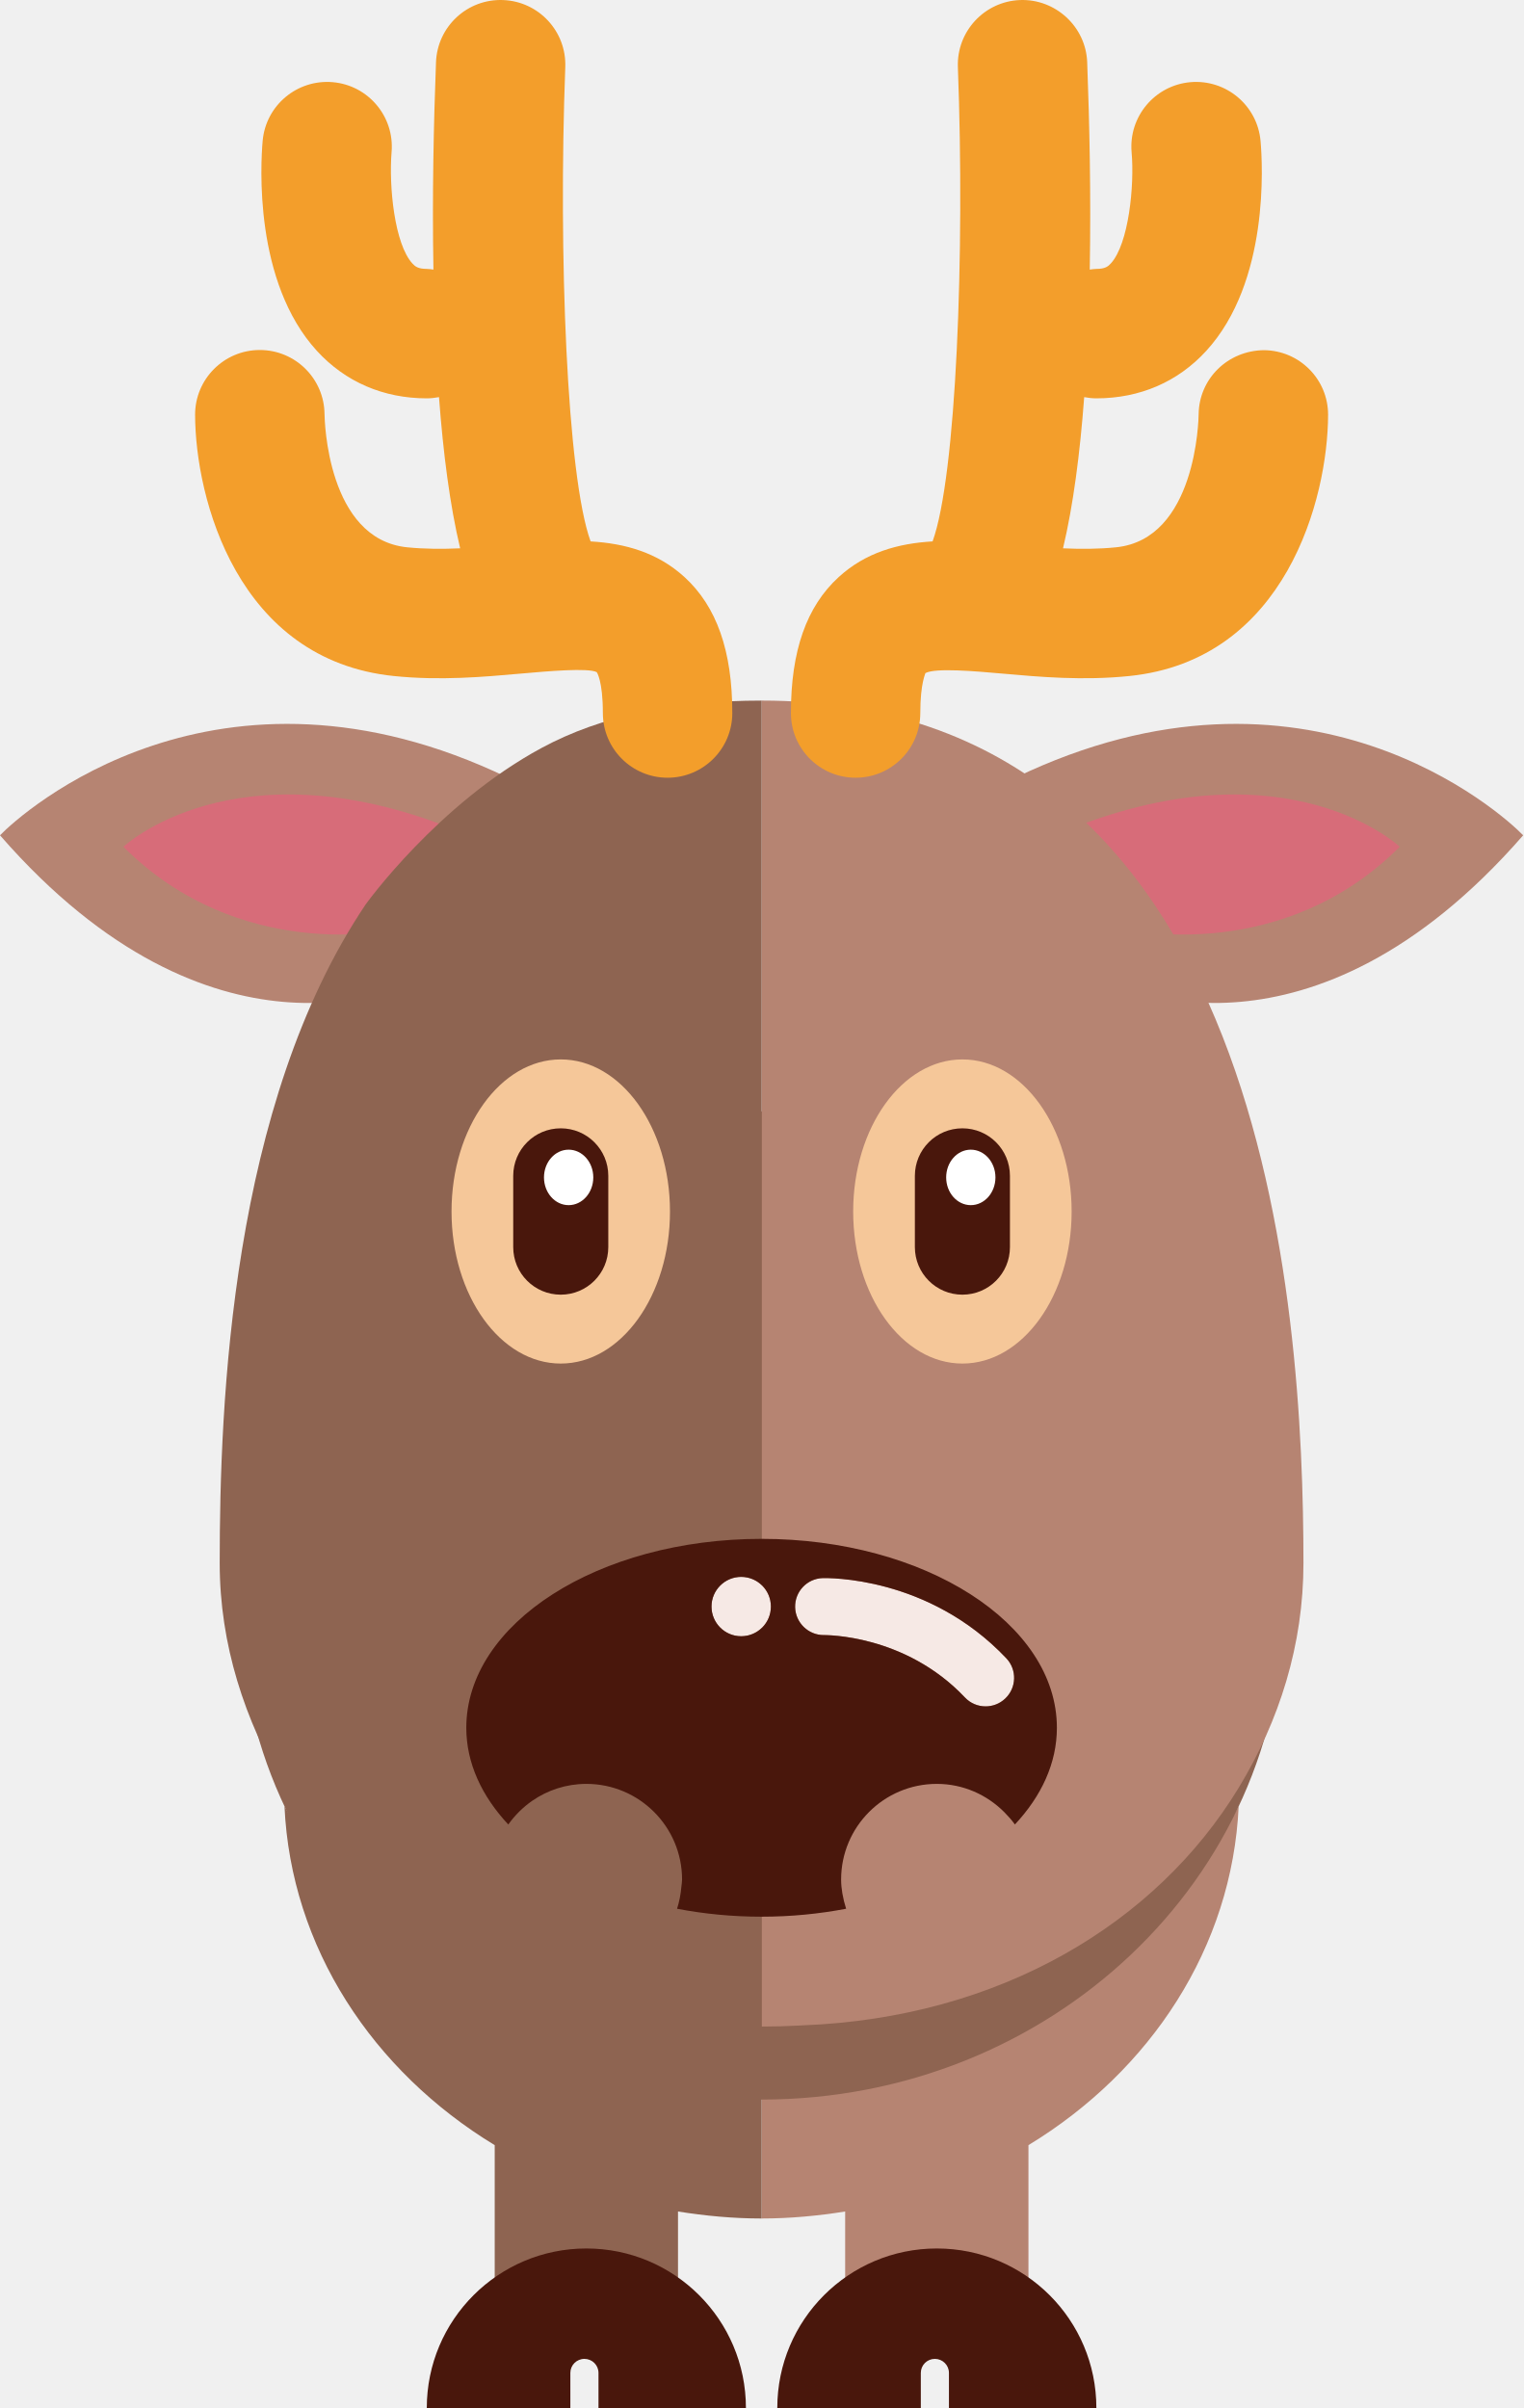
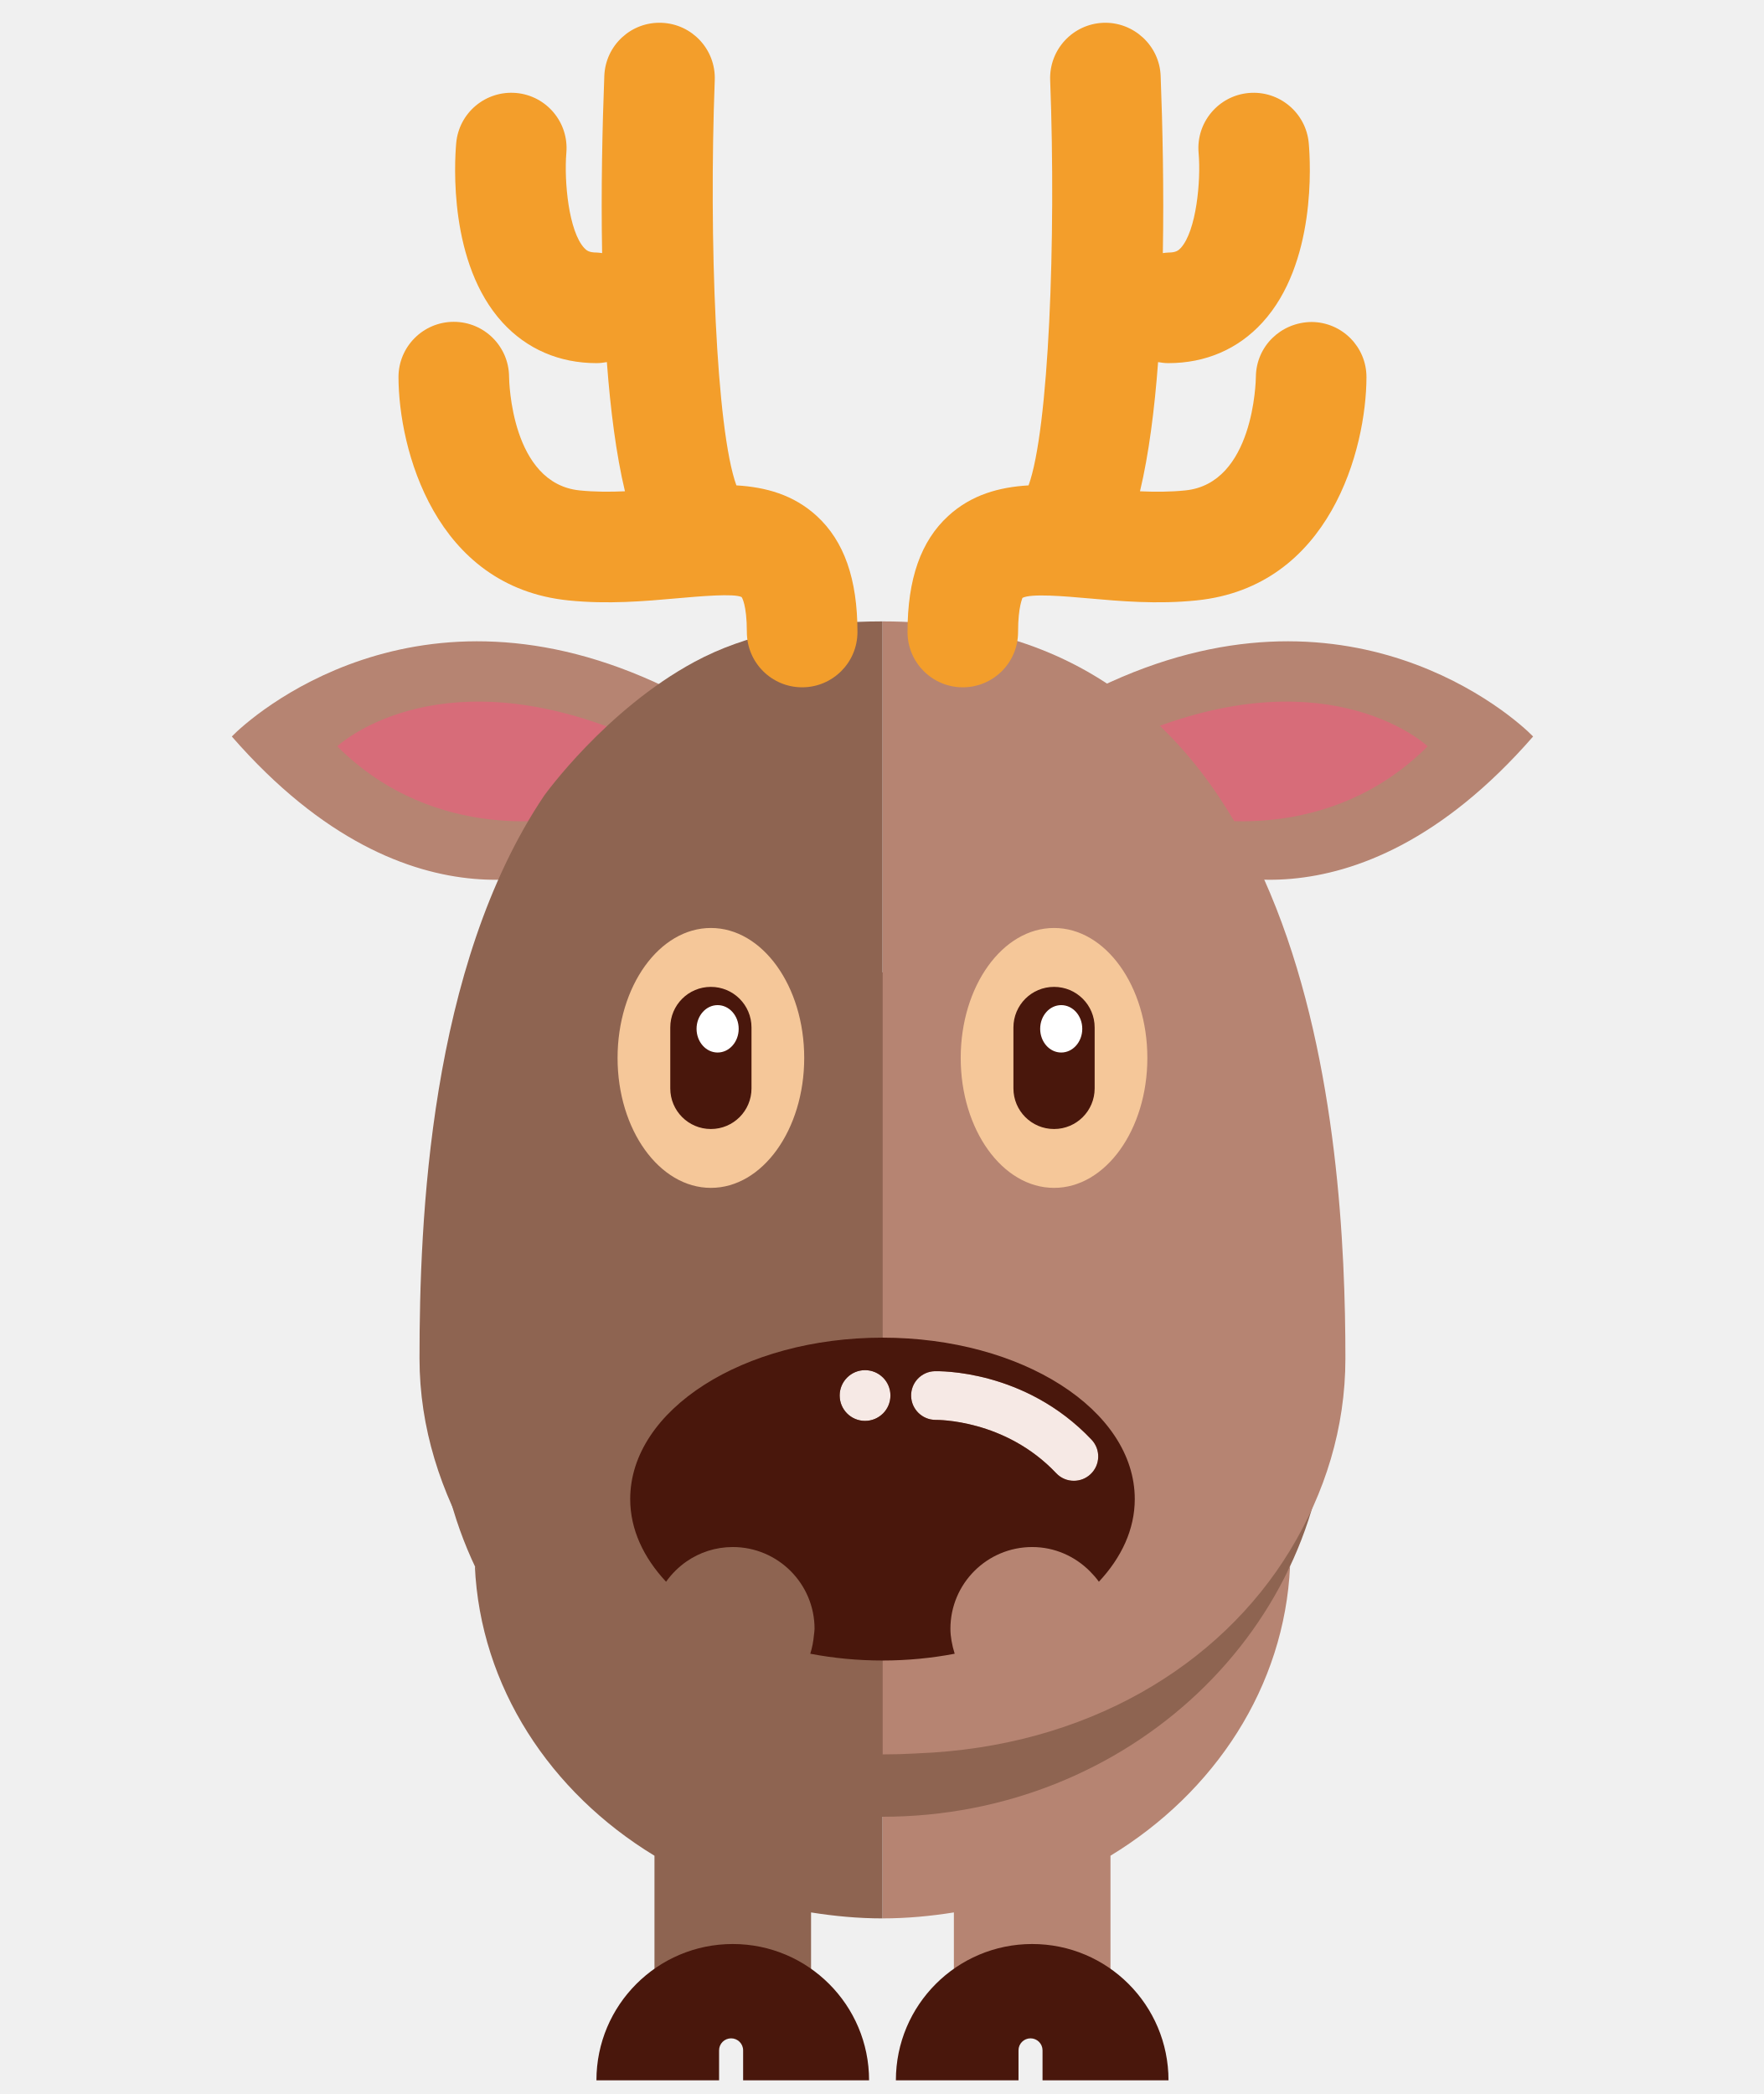
- <svg xmlns="http://www.w3.org/2000/svg" version="1.1" width="114.347" height="180.798" id="svg11364">
-   <defs id="defs11366" />
-   <g transform="translate(-317.8268,-441.9631)" id="layer1">
-     <g transform="matrix(1.25,0,0,-1.25,348.2605,515.8706)" id="g4210">
-       <path d="m 0,0 c 0,0 -11.502,-5.786 -24.347,8.953 1.288,1.337 13.008,11.885 30.507,3.458 L 0,0 z" id="path4212" style="fill:#b68472;fill-opacity:1;fill-rule:nonzero;stroke:none" />
-     </g>
-     <g transform="matrix(1.25,0,0,-1.25,347.2192,511.7983)" id="g4214">
-       <path d="m 0,0 c 0,0 -9.103,-2.009 -16.103,5.006 0,0 6.66,6.282 19.778,1.08 L 0,0 z" id="path4216" style="fill:#d76c79;fill-opacity:1;fill-rule:nonzero;stroke:none" />
-     </g>
-     <g transform="matrix(1.25,0,0,-1.25,401.7395,515.8706)" id="g4218">
-       <path d="M 0,0 C 0,0 11.502,-5.786 24.347,8.953 23.058,10.29 11.338,20.838 -6.161,12.411 L 0,0 z" id="path4220" style="fill:#b68472;fill-opacity:1;fill-rule:nonzero;stroke:none" />
-     </g>
-     <g transform="matrix(1.25,0,0,-1.25,402.7808,511.7983)" id="g4222">
-       <path d="m 0,0 c 0,0 9.102,-2.009 16.101,5.006 0,0 -6.66,6.282 -19.776,1.08 L 0,0 z" id="path4224" style="fill:#d76c79;fill-opacity:1;fill-rule:nonzero;stroke:none" />
-     </g>
-     <g transform="matrix(1.25,0,0,-1.25,373.5266,595.5093)" id="g4226">
-       <path d="M 0,0 C 0.808,0 1.588,0.026 2.357,0.065 1.58,0.022 0.796,0 0,0" id="path4228" style="fill:#b68472;fill-opacity:1;fill-rule:nonzero;stroke:none" />
-     </g>
-     <g transform="matrix(1.25,0,0,-1.25,358.617,595.4201)" id="g4230">
-       <path d="M 0,0 C 19.471,1.038 26.213,14.27 26.213,14.27 21.213,6.268 11.762,0.682 0,0" id="path4232" style="fill:#b68472;fill-opacity:1;fill-rule:nonzero;stroke:none" />
-     </g>
-     <g transform="matrix(1.25,0,0,-1.25,375.1294,595.428)" id="g4234">
-       <path d="M 0,0 C -0.068,0.003 -0.138,0.009 -0.209,0.014 -0.139,0.009 -0.068,0.003 0,0" id="path4236" style="fill:#f39e2b;fill-opacity:1;fill-rule:nonzero;stroke:none" />
-     </g>
-     <g transform="matrix(1.25,0,0,-1.25,378.0518,595.4201)" id="g4238">
-       <path d="M 0,0 C -0.03,-0.001 -0.058,-0.004 -0.087,-0.006 -0.854,-0.045 -1.635,-0.071 -2.44,-0.071 l 0,-10.419 c 1.713,0 3.385,0.16 5.018,0.42 l 0,-7.013 11.008,0 0,10.999 C 20.916,-1.63 25.822,5.795 26.211,14.27 26.211,14.27 19.469,1.038 0,0" id="path4240" style="fill:#b68472;fill-opacity:1;fill-rule:nonzero;stroke:none" />
-     </g>
-     <g transform="matrix(1.25,0,0,-1.25,414.1906,562.5051)" id="g4242">
-       <path d="M 0,0 C 0,16.39 -14.037,29.677 -31.352,29.677 -48.669,29.677 -62.704,16.39 -62.704,0 c 0,-16.391 14.035,-29.678 31.352,-29.678 C -14.037,-29.678 0,-16.391 0,0" id="path4244" style="fill:#8e6451;fill-opacity:1;fill-rule:nonzero;stroke:none" />
-     </g>
-     <g transform="matrix(1.25,0,0,-1.25,372.1094,595.428)" id="g4246">
-       <path d="m 0,0 c -0.069,0.003 -0.139,0.009 -0.207,0.014 -19.195,1.08 -26.134,14.262 -26.134,14.262 0.387,-8.475 5.295,-15.9 12.626,-20.354 l 0,-10.999 11.008,0 0,7.013 c 1.633,-0.26 3.303,-0.42 5.02,-0.42 l 0,10.419 C 1.521,-0.065 0.754,-0.039 0,0" id="path4248" style="fill:#8e6451;fill-opacity:1;fill-rule:nonzero;stroke:none" />
-     </g>
-     <g transform="matrix(1.25,0,0,-1.25,361.7016,619.0725)" id="g4250">
-       <path d="m 0,0 c 0.465,0 0.844,-0.378 0.844,-0.842 l 0,-2.109 8.854,0 c 0,5.291 -4.293,9.582 -9.583,9.582 -5.291,0 -9.583,-4.291 -9.583,-9.582 l 8.622,0 0,2.109 C -0.846,-0.378 -0.469,0 0,0" id="path4252" style="fill:#49170c;fill-opacity:1;fill-rule:nonzero;stroke:none" />
-     </g>
-     <g transform="matrix(1.25,0,0,-1.25,388.009,619.0725)" id="g4254">
-       <path d="m 0,0 c 0.467,0 0.845,-0.378 0.845,-0.842 l 0,-2.109 8.854,0 c 0,5.291 -4.288,9.582 -9.582,9.582 -5.292,0 -9.581,-4.291 -9.581,-9.582 l 8.62,0 0,2.109 C -0.844,-0.378 -0.468,0 0,0" id="path4256" style="fill:#49170c;fill-opacity:1;fill-rule:nonzero;stroke:none" />
-     </g>
-     <g transform="matrix(1.25,0,0,-1.25,375.0013,494.5644)" id="g4258">
-       <path d="m 0,0 0,-65.304 0,-14.342 c 0.794,0 1.579,0.022 2.354,0.066 0.029,0.002 0.056,0.005 0.086,0.006 11.886,0.451 21.275,6.143 26.211,14.27 2.448,4.028 3.891,8.594 3.891,13.492 C 32.542,-36.44 30.401,0 0,0" id="path4260" style="fill:#b68472;fill-opacity:1;fill-rule:nonzero;stroke:none" />
-     </g>
-     <g transform="matrix(1.25,0,0,-1.25,358.4875,498.1185)" id="g4262">
-       <path d="m 0,0 c -6.257,-3.377 -10.57,-9.404 -10.57,-9.404 -8.089,-12.031 -8.764,-29.932 -8.764,-39.565 0,-4.898 1.506,-9.427 3.891,-13.491 4.687,-7.989 13.675,-13.715 26.133,-14.264 0.07,-0.003 0.138,-0.009 0.207,-0.013 0.763,-0.042 1.534,-0.065 2.314,-0.065 l 0,14.342 0,65.303 C 8.02,2.843 3.595,1.94 0,0" id="path4264" style="fill:#8e6451;fill-opacity:1;fill-rule:nonzero;stroke:none" />
-     </g>
-     <g transform="matrix(1.25,0,0,-1.25,351.7236,532.925)" id="g4266">
-       <path d="m 0,0 c 0,-5.045 2.938,-9.134 6.56,-9.134 3.623,0 6.56,4.089 6.56,9.134 0,5.044 -2.937,9.135 -6.56,9.135 C 2.938,9.135 0,5.044 0,0" id="path4268" style="fill:#f5c799;fill-opacity:1;fill-rule:nonzero;stroke:none" />
-     </g>
-     <g transform="matrix(1.25,0,0,-1.25,381.8763,532.925)" id="g4270">
-       <path d="m 0,0 c 0,-5.045 2.937,-9.134 6.561,-9.134 3.622,0 6.559,4.089 6.559,9.134 0,5.044 -2.937,9.135 -6.559,9.135 C 2.937,9.135 0,5.044 0,0" id="path4272" style="fill:#f5c799;fill-opacity:1;fill-rule:nonzero;stroke:none" />
-     </g>
-     <g transform="matrix(1.25,0,0,-1.25,356.355,535.6001)" id="g4274">
-       <path d="m 0,0 c 0,-1.577 1.276,-2.856 2.854,-2.856 1.578,0 2.856,1.279 2.856,2.856 l 0,4.282 C 5.71,5.859 4.432,7.136 2.854,7.136 1.276,7.136 0,5.859 0,4.282 L 0,0 z" id="path4276" style="fill:#49170c;fill-opacity:1;fill-rule:nonzero;stroke:none" />
-     </g>
-     <g transform="matrix(1.25,0,0,-1.25,386.5076,535.6001)" id="g4278">
-       <path d="m 0,0 c 0,-1.577 1.277,-2.856 2.854,-2.856 1.579,0 2.856,1.279 2.856,2.856 l 0,4.282 C 5.71,5.859 4.433,7.136 2.854,7.136 1.277,7.136 0,5.859 0,4.282 L 0,0 z" id="path4280" style="fill:#49170c;fill-opacity:1;fill-rule:nonzero;stroke:none" />
-     </g>
-     <g transform="matrix(1.25,0,0,-1.25,388.8574,530.3658)" id="g4282">
-       <path d="m 0,0 c 0,-0.92 0.661,-1.666 1.479,-1.666 0.818,0 1.48,0.746 1.48,1.666 0,0.92 -0.662,1.666 -1.48,1.666 C 0.661,1.666 0,0.92 0,0" id="path4284" style="fill:#ffffff;fill-opacity:1;fill-rule:nonzero;stroke:none" />
-     </g>
-     <g transform="matrix(1.25,0,0,-1.25,358.6645,530.3658)" id="g4286">
-       <path d="M 0,0 C 0,-0.92 0.663,-1.666 1.48,-1.666 2.299,-1.666 2.961,-0.92 2.961,0 2.961,0.92 2.299,1.666 1.48,1.666 0.663,1.666 0,0.92 0,0" id="path4288" style="fill:#ffffff;fill-opacity:1;fill-rule:nonzero;stroke:none" />
-     </g>
-     <g transform="matrix(1.25,0,0,-1.25,373.468,560.3579)" id="g4290">
-       <path d="m 0,0 c -0.984,0 -1.783,-0.8 -1.783,-1.782 0,-0.988 0.799,-1.785 1.783,-1.785 0.986,0 1.785,0.797 1.785,1.785 C 1.785,-0.8 0.986,0 0,0" id="path4292" style="fill:#f6e9e5;fill-opacity:1;fill-rule:nonzero;stroke:none" />
-     </g>
-     <g transform="matrix(1.25,0,0,-1.25,393.3729,566.4705)" id="g4294">
-       <path d="m 0,0 c -4.688,4.959 -10.759,4.82 -11.029,4.816 -0.942,-0.03 -1.679,-0.813 -1.655,-1.755 0.027,-0.931 0.793,-1.667 1.716,-1.667 0.013,0 0.027,0 0.04,0 0.054,-0.009 4.833,0.067 8.44,-3.746 0.337,-0.358 0.789,-0.537 1.242,-0.537 0.424,0 0.846,0.155 1.178,0.468 C 0.621,-1.77 0.649,-0.687 0,0" id="path4296" style="fill:#f6e9e5;fill-opacity:1;fill-rule:nonzero;stroke:none" />
-     </g>
-     <g transform="matrix(1.25,0,0,-1.25,391.8152,570.0814)" id="g4298">
-       <path d="m 0,0 c -0.453,0 -0.905,0.178 -1.242,0.537 -3.607,3.813 -8.386,3.737 -8.44,3.746 -0.013,-0.001 -0.027,-0.001 -0.04,-0.001 -0.923,0 -1.689,0.737 -1.716,1.667 -0.024,0.943 0.713,1.726 1.655,1.756 0.27,0.003 6.341,0.143 11.029,-4.816 C 1.896,2.202 1.867,1.119 1.178,0.468 0.846,0.154 0.424,0 0,0 m -14.678,4.211 c -0.984,0 -1.783,0.798 -1.783,1.786 0,0.982 0.799,1.782 1.783,1.782 0.987,0 1.785,-0.8 1.785,-1.782 0,-0.988 -0.798,-1.786 -1.785,-1.786 m 1.227,5.851 c -9.796,0 -17.735,-5.08 -17.735,-11.348 0,-2.126 0.932,-4.108 2.522,-5.81 0.393,0.554 0.881,1.037 1.437,1.425 0.924,0.638 2.041,1.015 3.251,1.015 3.173,0 5.749,-2.574 5.749,-5.749 0,-0.141 -0.026,-0.276 -0.04,-0.415 -0.04,-0.461 -0.124,-0.909 -0.261,-1.336 1.608,-0.307 3.31,-0.477 5.077,-0.477 1.764,0 3.465,0.17 5.076,0.477 -0.096,0.299 -0.172,0.608 -0.226,0.923 -0.045,0.269 -0.075,0.545 -0.075,0.828 0,3.175 2.574,5.749 5.748,5.749 1.59,0 3.02,-0.659 4.059,-1.705 0.226,-0.229 0.444,-0.471 0.63,-0.734 1.591,1.701 2.522,3.683 2.522,5.809 0,6.268 -7.94,11.348 -17.734,11.348" id="path4300" style="fill:#49170c;fill-opacity:1;fill-rule:nonzero;stroke:none" />
-     </g>
-     <g transform="matrix(1.25,0,0,-1.25,362.1644,482.6131)" id="g4302">
-       <path d="m 0,0 c -1.423,3.92 -1.945,17.28 -1.521,28.484 0.083,2.146 -1.589,3.951 -3.735,4.033 -2.147,0.084 -3.949,-1.591 -4.029,-3.736 -0.137,-3.557 -0.235,-7.963 -0.154,-12.453 -0.131,0.013 -0.259,0.04 -0.394,0.04 -0.526,0 -0.704,0.145 -0.866,0.321 -1.08,1.174 -1.422,4.64 -1.254,6.69 0.183,2.135 -1.394,4.016 -3.529,4.205 -2.139,0.186 -4.026,-1.39 -4.214,-3.529 -0.122,-1.377 -0.538,-8.462 3.259,-12.611 1.708,-1.865 3.992,-2.851 6.604,-2.851 0.251,0 0.491,0.03 0.728,0.074 0.251,-3.355 0.654,-6.499 1.271,-9.082 -1.062,-0.047 -2.13,-0.046 -3.185,0.061 -4.804,0.489 -4.956,7.661 -4.961,7.991 -0.015,2.135 -1.75,3.86 -3.887,3.86 l -0.011,0 c -2.146,-0.007 -3.881,-1.752 -3.875,-3.899 0.015,-5.007 2.531,-14.727 11.947,-15.685 2.785,-0.284 5.359,-0.054 7.63,0.148 0.791,0.07 1.78,0.158 2.642,0.196 0.006,0 0.011,-0.002 0.016,-0.002 0.016,0 0.03,0.005 0.043,0.005 0.86,0.035 1.585,0.021 1.845,-0.114 0.003,-0.004 0.366,-0.514 0.366,-2.455 0,-2.146 1.741,-3.886 3.887,-3.886 2.145,0 3.887,1.74 3.887,3.886 0,3.728 -0.939,6.398 -2.867,8.163 C 4.015,-0.658 2.068,-0.123 0,0" id="path4304" style="fill:#f39e2b;fill-opacity:1;fill-rule:nonzero;stroke:none" />
-     </g>
-     <g transform="matrix(1.25,0,0,-1.25,412.7088,468.2553)" id="g4306">
-       <path d="m 0,0 c -2.164,-0.023 -3.891,-1.708 -3.919,-3.848 -0.002,-0.305 -0.146,-7.503 -4.959,-7.992 -1.056,-0.108 -2.123,-0.109 -3.186,-0.062 0.617,2.584 1.021,5.727 1.272,9.082 0.236,-0.044 0.478,-0.073 0.727,-0.073 2.614,0 4.897,0.986 6.603,2.851 3.799,4.148 3.383,11.233 3.261,12.61 -0.19,2.14 -2.077,3.715 -4.214,3.53 -2.138,-0.19 -3.719,-2.076 -3.529,-4.215 0.175,-1.979 -0.169,-5.495 -1.25,-6.676 -0.164,-0.179 -0.343,-0.326 -0.871,-0.326 -0.134,0 -0.262,-0.026 -0.393,-0.04 0.079,4.491 -0.018,8.896 -0.154,12.453 -0.079,2.146 -1.912,3.816 -4.03,3.737 -2.144,-0.082 -3.818,-1.887 -3.736,-4.033 0.425,-11.204 -0.097,-24.563 -1.519,-28.484 -2.067,-0.123 -4.016,-0.657 -5.642,-2.146 -1.931,-1.765 -2.867,-4.435 -2.867,-8.163 0,-2.146 1.74,-3.886 3.885,-3.886 2.147,0 3.886,1.74 3.886,3.886 0,1.835 0.326,2.39 0.307,2.399 0.605,0.326 3.012,0.112 4.606,-0.029 2.271,-0.202 4.845,-0.432 7.63,-0.148 C 1.324,-18.615 3.841,-8.895 3.856,-3.888 3.861,-1.749 2.138,-0.016 0,0" id="path4308" style="fill:#f39e2b;fill-opacity:1;fill-rule:nonzero;stroke:none" />
-     </g>
+ <svg xmlns="http://www.w3.org/2000/svg" width="160" height="190" viewBox="0 0 160 190">
+   <g fill="none" fill-rule="evenodd" transform="translate(20)">
+     <path fill="#B68472" d="M32.269,2.582 C32.269,2.582 17.423,-4.887 0.843,14.138 C2.505,15.863 17.633,29.478 40.22,18.601 L32.269,2.582 Z" transform="matrix(1 0 0 -1 .19 80.964)" />
+     <path fill="#D76C79" d="M21.943,1.291 C21.943,1.291 10.193,-1.302 1.158,7.752 C1.158,7.752 9.754,15.861 26.686,9.146 L21.943,1.291 Z" transform="matrix(1 0 0 -1 9.44 75.468)" />
+     <path fill="#B68472" d="M9.035,2.582 C9.035,2.582 23.882,-4.887 40.461,14.138 C38.798,15.863 23.67,29.478 1.083,18.601 L9.035,2.582 Z" transform="matrix(1 0 0 -1 78.646 80.964)" />
+     <path fill="#D76C79" d="M5.163,1.291 C5.163,1.291 16.912,-1.302 25.946,7.752 C25.946,7.752 17.349,15.861 0.419,9.146 L5.163,1.291 Z" transform="matrix(1 0 0 -1 83.594 75.468)" />
+     <path fill="#B68472" d="M0,1.291 C1.043,1.291 2.05,1.324 3.042,1.375 C2.039,1.319 1.027,1.291 0,1.291" transform="matrix(1 0 0 -1 58.549 161.91)" />
+     <path fill="#B68472" d="M0,0 C25.132,1.34 33.835,18.419 33.835,18.419 C27.381,8.09 15.182,0.88 0,0" transform="matrix(1 0 0 -1 43.153 160.526)" />
+     <path fill="#F39E2B" d="M1.291,1.291 C1.203,1.295 1.113,1.302 1.021,1.309 C1.111,1.302 1.203,1.295 1.291,1.291" transform="matrix(1 0 0 -1 58.913 161.825)" />
+     <path fill="#B68472" d="M3.872,23.234 C3.834,23.232 3.797,23.229 3.76,23.226 C2.77,23.176 1.762,23.142 0.723,23.142 L0.723,9.694 C2.934,9.694 5.092,9.9 7.2,10.236 L7.2,1.184 L21.409,1.184 L21.409,15.381 C30.87,21.13 37.202,30.714 37.704,41.653 C37.704,41.653 29.002,24.574 3.872,23.234" transform="matrix(1 0 0 -1 59.35 183.76)" />
+     <path fill="#8E6451" d="M81.318,38.723 C81.318,59.878 63.2,77.029 40.85,77.029 C18.498,77.029 0.382,59.878 0.382,38.723 C0.382,17.566 18.498,0.416 40.85,0.416 C63.2,0.416 81.318,17.566 81.318,38.723" transform="matrix(1 0 0 -1 19.22 165.26)" />
+     <path fill="#8E6451" d="M34.851,23.234 C34.761,23.238 34.671,23.245 34.583,23.252 C9.807,24.646 0.851,41.661 0.851,41.661 C1.35,30.721 7.685,21.137 17.148,15.388 L17.148,1.191 L31.356,1.191 L31.356,10.243 C33.464,9.908 35.62,9.701 37.836,9.701 L37.836,23.15 C36.814,23.15 35.824,23.183 34.851,23.234" transform="matrix(1 0 0 -1 22.235 183.768)" />
+     <path fill="#49170C" d="M12.908,3.872 C13.508,3.872 13.997,3.384 13.997,2.785 L13.997,0.063 L25.425,0.063 C25.425,6.893 19.884,12.431 13.056,12.431 C6.227,12.431 0.687,6.893 0.687,0.063 L11.816,0.063 L11.816,2.785 C11.816,3.384 12.302,3.872 12.908,3.872" transform="matrix(1 0 0 -1 33.43 188.822)" />
+     <path fill="#49170C" d="M12.908,3.872 C13.51,3.872 13.998,3.384 13.998,2.785 L13.998,0.063 L25.427,0.063 C25.427,6.893 19.892,12.431 13.059,12.431 C6.228,12.431 0.692,6.893 0.692,0.063 L11.818,0.063 L11.818,2.785 C11.818,3.384 12.304,3.872 12.908,3.872" transform="matrix(1 0 0 -1 60.596 188.822)" />
+     <path fill="#B68472" d="M0,103.261 L0,18.969 L0,0.457 C1.025,0.457 2.038,0.485 3.038,0.542 C3.076,0.545 3.111,0.549 3.149,0.55 C18.491,1.132 30.61,8.479 36.982,18.969 C40.141,24.168 42.004,30.062 42.004,36.384 C42.004,56.226 39.24,103.261 0,103.261" transform="matrix(1 0 0 -1 60.071 159.643)" />
+     <path fill="#8E6451" d="M25.815,99.389 C17.739,95.03 12.172,87.25 12.172,87.25 C1.731,71.721 0.86,48.615 0.86,36.181 C0.86,29.859 2.804,24.013 5.882,18.768 C11.932,8.456 23.533,1.065 39.613,0.356 C39.704,0.352 39.792,0.345 39.881,0.339 C40.865,0.285 41.861,0.256 42.867,0.256 L42.867,18.768 L42.867,103.058 C36.167,103.058 30.456,101.893 25.815,99.389" transform="matrix(1 0 0 -1 17.204 159.44)" />
+     <path fill="#F5C799" d="M0,12.908 C0,6.396 3.792,1.118 8.467,1.118 C13.144,1.118 16.935,6.396 16.935,12.908 C16.935,19.418 13.144,24.699 8.467,24.699 C3.792,24.699 0,19.418 0,12.908" transform="matrix(1 0 0 -1 36.035 108.9)" />
+     <path fill="#F5C799" d="M0,12.908 C0,6.396 3.791,1.118 8.469,1.118 C13.144,1.118 16.935,6.396 16.935,12.908 C16.935,19.418 13.144,24.699 8.469,24.699 C3.791,24.699 0,19.418 0,12.908" transform="matrix(1 0 0 -1 67.17 108.9)" />
+     <path fill="#49170C" d="M0,3.872 C0,1.837 1.647,0.186 3.684,0.186 C5.721,0.186 7.37,1.837 7.37,3.872 L7.37,9.399 C7.37,11.435 5.721,13.083 3.684,13.083 C1.647,13.083 0,11.435 0,9.399 L0,3.872 Z" transform="matrix(1 0 0 -1 40.817 102.628)" />
+     <path fill="#49170C" d="M0,3.872 C0,1.837 1.648,0.186 3.684,0.186 C5.722,0.186 7.37,1.837 7.37,3.872 L7.37,9.399 C7.37,11.435 5.722,13.083 3.684,13.083 C1.648,13.083 0,11.435 0,9.399 L0,3.872 Z" transform="matrix(1 0 0 -1 71.953 102.628)" />
+     <path fill="#FFF" d="M0,2.582 C0,1.394 0.853,0.431 1.909,0.431 C2.965,0.431 3.819,1.394 3.819,2.582 C3.819,3.769 2.965,4.732 1.909,4.732 C0.853,4.732 0,3.769 0,2.582" transform="matrix(1 0 0 -1 74.38 95.932)" />
+     <path fill="#FFF" d="M0,2.582 C0,1.394 0.856,0.431 1.91,0.431 C2.967,0.431 3.822,1.394 3.822,2.582 C3.822,3.769 2.967,4.732 1.91,4.732 C0.856,4.732 0,3.769 0,2.582" transform="matrix(1 0 0 -1 43.202 95.932)" />
+     <path fill="#F6E9E5" d="M2.582,5.163 C1.311,5.163 0.28,4.13 0.28,2.863 C0.28,1.588 1.311,0.559 2.582,0.559 C3.854,0.559 4.886,1.588 4.886,2.863 C4.886,4.13 3.854,5.163 2.582,5.163" transform="matrix(1 0 0 -1 55.907 129.484)" />
+     <path fill="#F6E9E5" d="M16.78,3.872 C10.729,10.273 2.893,10.094 2.544,10.089 C1.328,10.05 0.377,9.039 0.408,7.823 C0.443,6.622 1.431,5.672 2.623,5.672 C2.64,5.672 2.658,5.672 2.674,5.672 C2.744,5.66 8.913,5.758 13.568,0.836 C14.003,0.374 14.587,0.143 15.172,0.143 C15.719,0.143 16.264,0.343 16.692,0.747 C17.581,1.588 17.618,2.986 16.78,3.872" transform="matrix(1 0 0 -1 62.262 134.505)" />
+     <path fill="#49170C" fill-rule="nonzero" d="M41.304,16.78 C40.72,16.78 40.136,17.01 39.701,17.473 C35.045,22.395 28.877,22.297 28.807,22.308 C28.79,22.307 28.772,22.307 28.756,22.307 C27.564,22.307 26.575,23.258 26.541,24.459 C26.51,25.676 27.461,26.686 28.677,26.725 C29.025,26.729 36.862,26.91 42.913,20.509 C43.752,19.622 43.714,18.224 42.825,17.384 C42.396,16.979 41.852,16.78 41.304,16.78 M22.359,22.215 C21.088,22.215 20.057,23.245 20.057,24.521 C20.057,25.788 21.088,26.821 22.359,26.821 C23.633,26.821 24.663,25.788 24.663,24.521 C24.663,23.245 23.633,22.215 22.359,22.215 M23.942,29.768 C11.298,29.768 1.051,23.21 1.051,15.12 C1.051,12.376 2.254,9.818 4.306,7.621 C4.813,8.336 5.443,8.959 6.161,9.46 C7.353,10.283 8.795,10.77 10.357,10.77 C14.453,10.77 17.778,7.448 17.778,3.35 C17.778,3.168 17.744,2.993 17.726,2.814 C17.674,2.219 17.566,1.641 17.389,1.089 C19.465,0.693 21.662,0.474 23.942,0.474 C26.219,0.474 28.415,0.693 30.494,1.089 C30.37,1.475 30.272,1.874 30.203,2.281 C30.144,2.628 30.106,2.984 30.106,3.35 C30.106,7.448 33.428,10.77 37.525,10.77 C39.577,10.77 41.423,9.919 42.764,8.569 C43.056,8.274 43.337,7.961 43.577,7.622 C45.631,9.818 46.833,12.376 46.833,15.12 C46.833,23.21 36.584,29.768 23.942,29.768" transform="matrix(1 0 0 -1 36.13 151.141)" />
+     <path fill="#F39E2B" d="M30.978,19.361 C29.142,24.421 28.468,41.666 29.015,56.127 C29.122,58.897 26.964,61.227 24.194,61.333 C21.423,61.442 19.097,59.279 18.994,56.511 C18.817,51.92 18.69,46.232 18.795,40.437 C18.626,40.454 18.46,40.489 18.286,40.489 C17.607,40.489 17.378,40.676 17.168,40.903 C15.774,42.418 15.333,46.892 15.55,49.538 C15.786,52.294 13.75,54.722 10.995,54.966 C8.234,55.206 5.798,53.172 5.555,50.411 C5.398,48.633 4.861,39.488 9.762,34.133 C11.967,31.726 14.915,30.453 18.286,30.453 C18.61,30.453 18.92,30.492 19.226,30.548 C19.55,26.218 20.07,22.16 20.866,18.826 C19.496,18.765 18.117,18.766 16.755,18.904 C10.555,19.536 10.358,28.793 10.352,29.219 C10.333,31.975 8.093,34.201 5.335,34.201 L5.321,34.201 C2.551,34.192 0.311,31.94 0.319,29.169 C0.338,22.706 3.586,10.16 15.74,8.923 C19.334,8.556 22.657,8.853 25.588,9.114 C26.609,9.204 27.886,9.318 28.998,9.367 C29.006,9.367 29.012,9.364 29.019,9.364 C29.04,9.364 29.058,9.371 29.074,9.371 C30.184,9.416 31.12,9.398 31.456,9.224 C31.46,9.219 31.928,8.56 31.928,6.055 C31.928,3.285 34.175,1.039 36.945,1.039 C39.714,1.039 41.963,3.285 41.963,6.055 C41.963,10.867 40.751,14.313 38.262,16.591 C36.161,18.512 33.648,19.203 30.978,19.361" transform="matrix(1 0 0 -1 15.838 63.402)" />
+     <path fill="#F39E2B" d="M37.432,33.56 C34.639,33.53 32.41,31.355 32.374,28.593 C32.371,28.199 32.185,18.908 25.973,18.277 C24.61,18.138 23.232,18.136 21.86,18.197 C22.657,21.532 23.178,25.589 23.502,29.92 C23.807,29.863 24.119,29.826 24.441,29.826 C27.815,29.826 30.761,31.098 32.963,33.506 C37.867,38.86 37.33,48.005 37.173,49.782 C36.927,52.544 34.492,54.577 31.733,54.338 C28.974,54.093 26.933,51.659 27.178,48.898 C27.404,46.343 26.96,41.805 25.565,40.281 C25.353,40.05 25.122,39.86 24.441,39.86 C24.268,39.86 24.102,39.826 23.933,39.808 C24.035,45.605 23.91,51.291 23.735,55.882 C23.633,58.652 21.267,60.808 18.533,60.706 C15.765,60.6 13.605,58.27 13.71,55.5 C14.259,41.038 13.585,23.795 11.75,18.734 C9.082,18.575 6.566,17.886 4.467,15.964 C1.975,13.686 0.767,10.24 0.767,5.428 C0.767,2.658 3.013,0.412 5.781,0.412 C8.553,0.412 10.797,2.658 10.797,5.428 C10.797,7.796 11.218,8.513 11.193,8.524 C11.974,8.945 15.081,8.669 17.139,8.487 C20.07,8.226 23.392,7.929 26.987,8.296 C39.141,9.532 42.39,22.078 42.409,28.541 C42.416,31.302 40.192,33.539 37.432,33.56" transform="matrix(1 0 0 -1 61.577 62.775)" />
  </g>
</svg>
